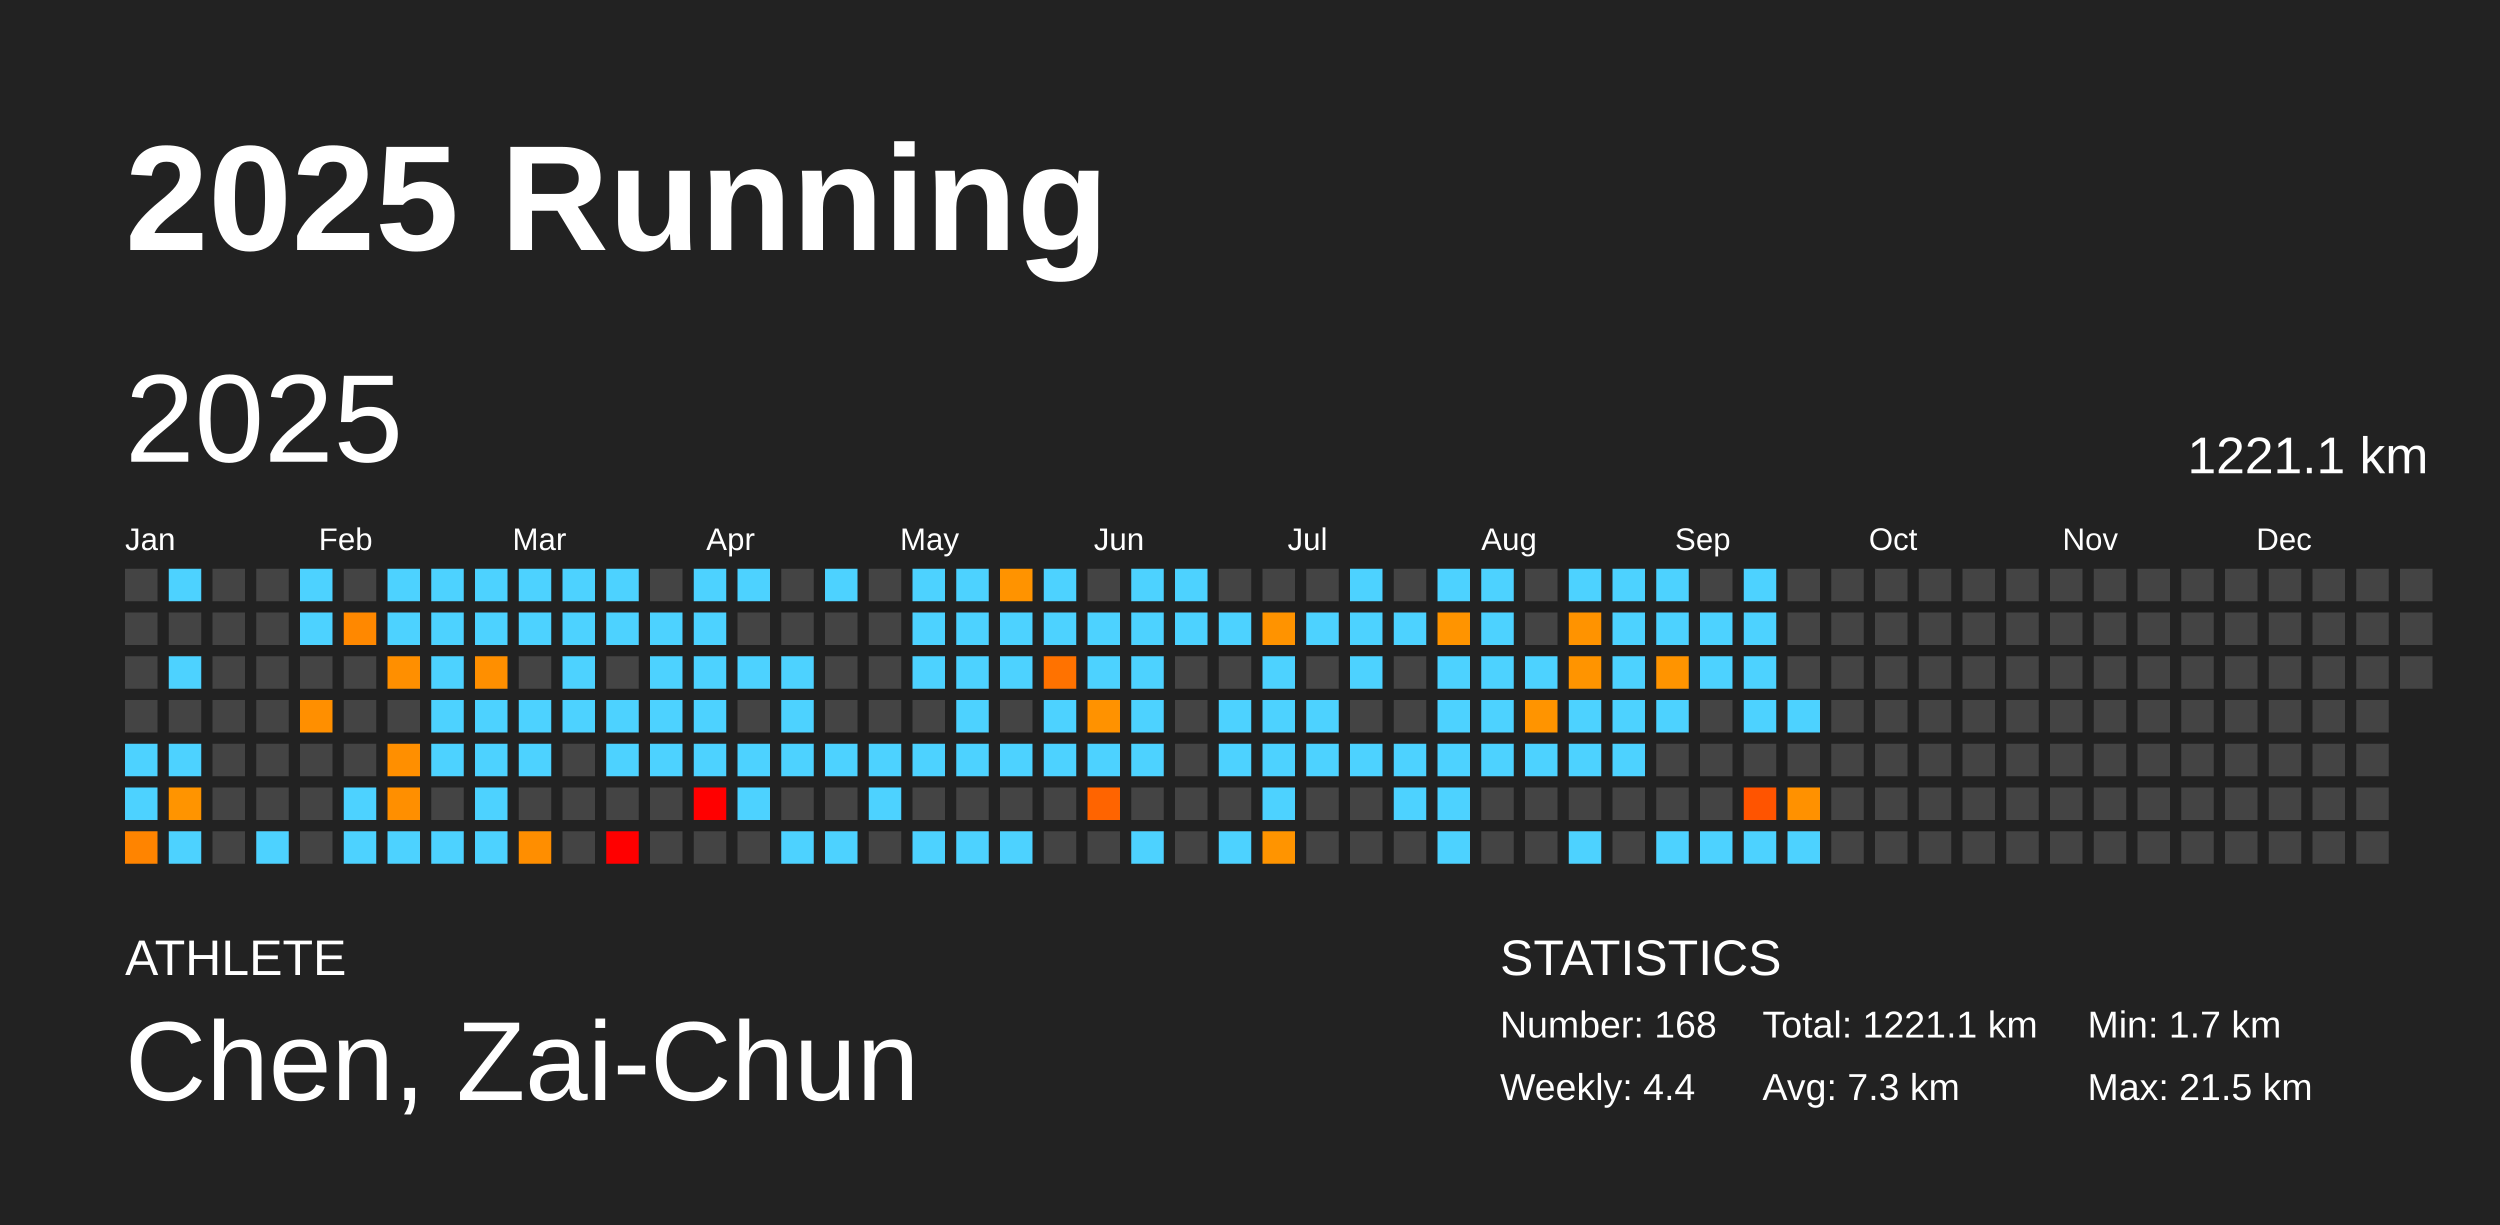
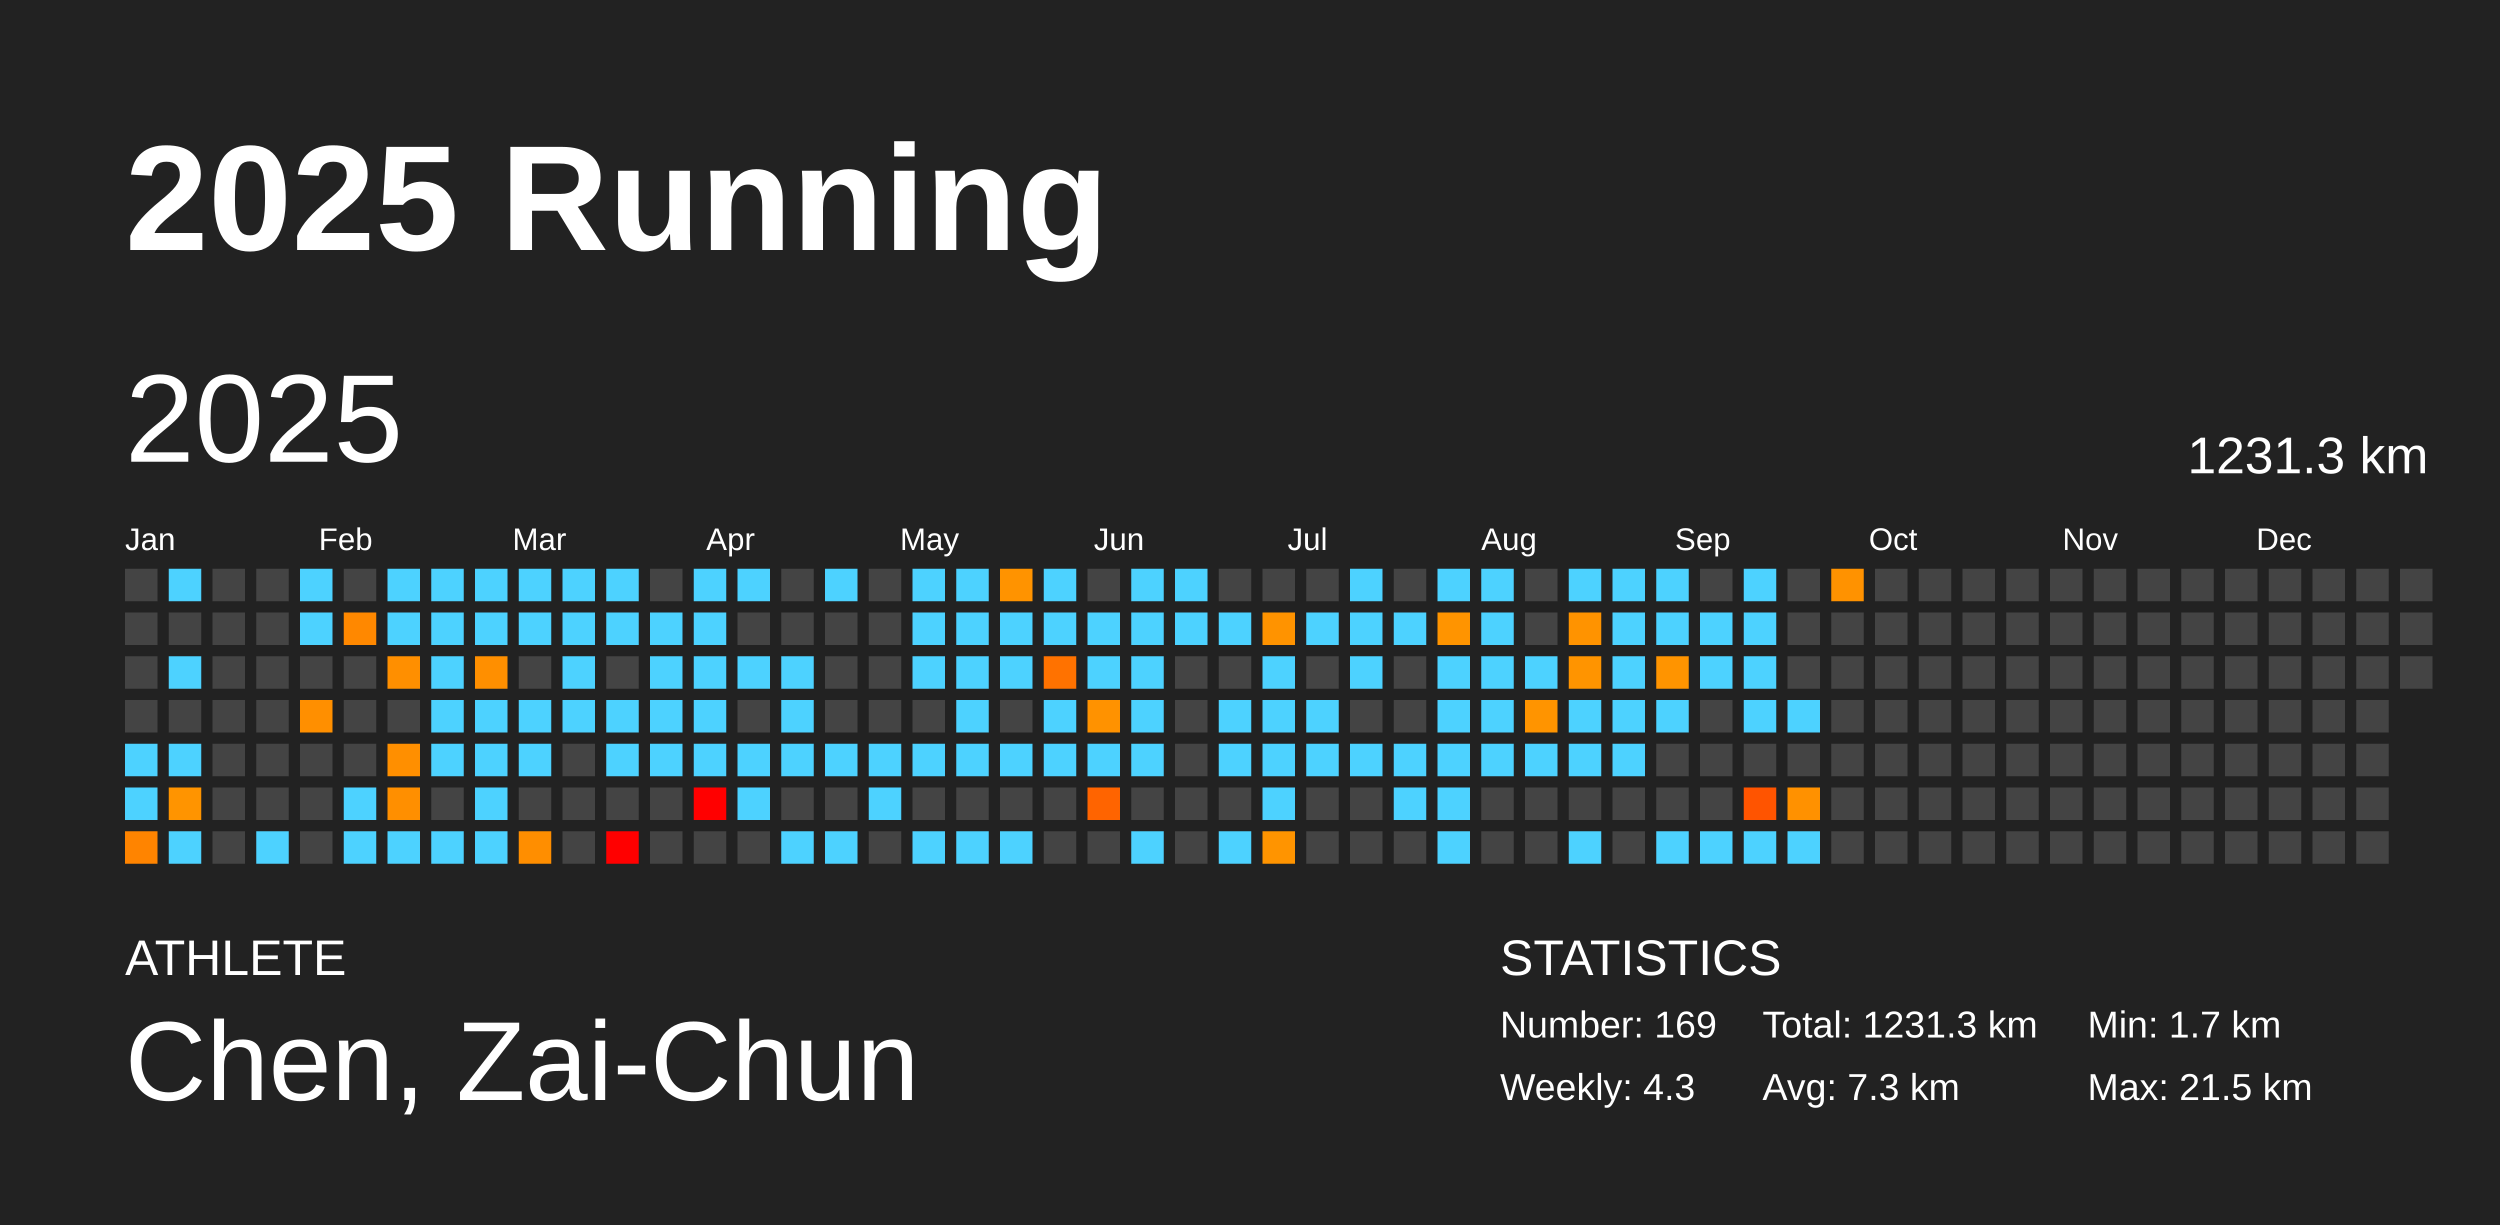
<svg xmlns="http://www.w3.org/2000/svg" baseProfile="full" height="98mm" version="1.1" viewBox="0,0,200,98" width="200mm">
  <defs />
  <rect fill="#222222" height="98" width="200" x="0" y="0" />
  <text fill="#FFFFFF" style="font-size:12px; font-family:Arial; font-weight:bold;" x="10" y="20">2025 Running</text>
  <text fill="#FFFFFF" style="font-size:4px; font-family:Arial" x="10" y="78">ATHLETE</text>
  <text fill="#FFFFFF" style="font-size:9px; font-family:Arial" x="10" y="88">Chen, Zai-Chun</text>
  <text fill="#FFFFFF" style="font-size:4px; font-family:Arial" x="120" y="78">STATISTICS</text>
-   <text fill="#FFFFFF" style="font-size:3px; font-family:Arial" x="120" y="83">Number: 168</text>
-   <text fill="#FFFFFF" style="font-size:3px; font-family:Arial" x="120" y="88">Weekly: 4.4</text>
-   <text fill="#FFFFFF" style="font-size:3px; font-family:Arial" x="141" y="83">Total: 1221.1 km</text>
+   <text fill="#FFFFFF" style="font-size:3px; font-family:Arial" x="120" y="83">Number: 169</text>
+   <text fill="#FFFFFF" style="font-size:3px; font-family:Arial" x="120" y="88">Weekly: 4.3</text>
+   <text fill="#FFFFFF" style="font-size:3px; font-family:Arial" x="141" y="83">Total: 1231.3 km</text>
  <text fill="#FFFFFF" style="font-size:3px; font-family:Arial" x="141" y="88">Avg: 7.3 km</text>
  <text fill="#FFFFFF" style="font-size:3px; font-family:Arial" x="167" y="83">Min: 1.7 km</text>
  <text fill="#FFFFFF" style="font-size:3px; font-family:Arial" x="167" y="88">Max: 21.5 km</text>
  <text dominant-baseline="hanging" fill="#FFFFFF" style="font-size:10.0px; font-family:Arial;" x="10" y="30">2025</text>
-   <text dominant-baseline="hanging" fill="#FFFFFF" style="font-size:4.125px; font-family:Arial;" x="175" y="35">1221.1 km</text>
+   <text dominant-baseline="hanging" fill="#FFFFFF" style="font-size:4.125px; font-family:Arial;" x="175" y="35">1231.3 km</text>
  <text fill="#FFFFFF" style="font-size:2.5px; font-family:Arial" x="10.0" y="44">Jan</text>
  <text fill="#FFFFFF" style="font-size:2.5px; font-family:Arial" x="25.5" y="44">Feb</text>
  <text fill="#FFFFFF" style="font-size:2.5px; font-family:Arial" x="41.0" y="44">Mar</text>
  <text fill="#FFFFFF" style="font-size:2.5px; font-family:Arial" x="56.5" y="44">Apr</text>
  <text fill="#FFFFFF" style="font-size:2.5px; font-family:Arial" x="72.0" y="44">May</text>
  <text fill="#FFFFFF" style="font-size:2.5px; font-family:Arial" x="87.5" y="44">Jun</text>
  <text fill="#FFFFFF" style="font-size:2.5px; font-family:Arial" x="103.0" y="44">Jul</text>
  <text fill="#FFFFFF" style="font-size:2.5px; font-family:Arial" x="118.5" y="44">Aug</text>
  <text fill="#FFFFFF" style="font-size:2.5px; font-family:Arial" x="134.0" y="44">Sep</text>
  <text fill="#FFFFFF" style="font-size:2.5px; font-family:Arial" x="149.5" y="44">Oct</text>
  <text fill="#FFFFFF" style="font-size:2.5px; font-family:Arial" x="165.0" y="44">Nov</text>
  <text fill="#FFFFFF" style="font-size:2.5px; font-family:Arial" x="180.5" y="44">Dec</text>
  <rect fill="#444444" height="2.6" width="2.6" x="10.0" y="45.5" />
  <rect fill="#444444" height="2.6" width="2.6" x="10.0" y="49.0" />
  <rect fill="#444444" height="2.6" width="2.6" x="10.0" y="52.5" />
  <rect fill="#444444" height="2.6" width="2.6" x="10.0" y="56.0" />
  <rect fill="#4dd2ff" height="2.6" width="2.6" x="10.0" y="59.5" />
  <rect fill="#4dd2ff" height="2.6" width="2.6" x="10.0" y="63.0" />
  <rect fill="#ff8400" height="2.6" width="2.6" x="10.0" y="66.5" />
  <rect fill="#4dd2ff" height="2.6" width="2.6" x="13.5" y="45.5" />
  <rect fill="#444444" height="2.6" width="2.6" x="13.5" y="49.0" />
  <rect fill="#4dd2ff" height="2.6" width="2.6" x="13.5" y="52.5" />
  <rect fill="#444444" height="2.6" width="2.6" x="13.5" y="56.0" />
  <rect fill="#4dd2ff" height="2.6" width="2.6" x="13.5" y="59.5" />
  <rect fill="#ff9400" height="2.6" width="2.6" x="13.5" y="63.0" />
  <rect fill="#4dd2ff" height="2.6" width="2.6" x="13.5" y="66.5" />
  <rect fill="#444444" height="2.6" width="2.6" x="17.0" y="45.5" />
  <rect fill="#444444" height="2.6" width="2.6" x="17.0" y="49.0" />
  <rect fill="#444444" height="2.6" width="2.6" x="17.0" y="52.5" />
  <rect fill="#444444" height="2.6" width="2.6" x="17.0" y="56.0" />
  <rect fill="#444444" height="2.6" width="2.6" x="17.0" y="59.5" />
  <rect fill="#444444" height="2.6" width="2.6" x="17.0" y="63.0" />
  <rect fill="#444444" height="2.6" width="2.6" x="17.0" y="66.5" />
  <rect fill="#444444" height="2.6" width="2.6" x="20.5" y="45.5" />
  <rect fill="#444444" height="2.6" width="2.6" x="20.5" y="49.0" />
  <rect fill="#444444" height="2.6" width="2.6" x="20.5" y="52.5" />
  <rect fill="#444444" height="2.6" width="2.6" x="20.5" y="56.0" />
  <rect fill="#444444" height="2.6" width="2.6" x="20.5" y="59.5" />
  <rect fill="#444444" height="2.6" width="2.6" x="20.5" y="63.0" />
  <rect fill="#4dd2ff" height="2.6" width="2.6" x="20.5" y="66.5" />
  <rect fill="#4dd2ff" height="2.6" width="2.6" x="24.0" y="45.5" />
  <rect fill="#4dd2ff" height="2.6" width="2.6" x="24.0" y="49.0" />
  <rect fill="#444444" height="2.6" width="2.6" x="24.0" y="52.5" />
  <rect fill="#ff8f00" height="2.6" width="2.6" x="24.0" y="56.0" />
  <rect fill="#444444" height="2.6" width="2.6" x="24.0" y="59.5" />
  <rect fill="#444444" height="2.6" width="2.6" x="24.0" y="63.0" />
  <rect fill="#444444" height="2.6" width="2.6" x="24.0" y="66.5" />
  <rect fill="#444444" height="2.6" width="2.6" x="27.5" y="45.5" />
  <rect fill="#ff8800" height="2.6" width="2.6" x="27.5" y="49.0" />
  <rect fill="#444444" height="2.6" width="2.6" x="27.5" y="52.5" />
  <rect fill="#444444" height="2.6" width="2.6" x="27.5" y="56.0" />
  <rect fill="#444444" height="2.6" width="2.6" x="27.5" y="59.5" />
  <rect fill="#4dd2ff" height="2.6" width="2.6" x="27.5" y="63.0" />
  <rect fill="#4dd2ff" height="2.6" width="2.6" x="27.5" y="66.5" />
  <rect fill="#4dd2ff" height="2.6" width="2.6" x="31.0" y="45.5" />
  <rect fill="#4dd2ff" height="2.6" width="2.6" x="31.0" y="49.0" />
  <rect fill="#ff8f00" height="2.6" width="2.6" x="31.0" y="52.5" />
  <rect fill="#444444" height="2.6" width="2.6" x="31.0" y="56.0" />
  <rect fill="#ff8f00" height="2.6" width="2.6" x="31.0" y="59.5" />
  <rect fill="#ff8f00" height="2.6" width="2.6" x="31.0" y="63.0" />
  <rect fill="#4dd2ff" height="2.6" width="2.6" x="31.0" y="66.5" />
  <rect fill="#4dd2ff" height="2.6" width="2.6" x="34.5" y="45.5" />
  <rect fill="#4dd2ff" height="2.6" width="2.6" x="34.5" y="49.0" />
  <rect fill="#4dd2ff" height="2.6" width="2.6" x="34.5" y="52.5" />
  <rect fill="#4dd2ff" height="2.6" width="2.6" x="34.5" y="56.0" />
  <rect fill="#4dd2ff" height="2.6" width="2.6" x="34.5" y="59.5" />
  <rect fill="#444444" height="2.6" width="2.6" x="34.5" y="63.0" />
  <rect fill="#4dd2ff" height="2.6" width="2.6" x="34.5" y="66.5" />
  <rect fill="#4dd2ff" height="2.6" width="2.6" x="38.0" y="45.5" />
  <rect fill="#4dd2ff" height="2.6" width="2.6" x="38.0" y="49.0" />
  <rect fill="#ff8f00" height="2.6" width="2.6" x="38.0" y="52.5" />
  <rect fill="#4dd2ff" height="2.6" width="2.6" x="38.0" y="56.0" />
  <rect fill="#4dd2ff" height="2.6" width="2.6" x="38.0" y="59.5" />
  <rect fill="#4dd2ff" height="2.6" width="2.6" x="38.0" y="63.0" />
  <rect fill="#4dd2ff" height="2.6" width="2.6" x="38.0" y="66.5" />
  <rect fill="#4dd2ff" height="2.6" width="2.6" x="41.5" y="45.5" />
  <rect fill="#4dd2ff" height="2.6" width="2.6" x="41.5" y="49.0" />
  <rect fill="#444444" height="2.6" width="2.6" x="41.5" y="52.5" />
  <rect fill="#4dd2ff" height="2.6" width="2.6" x="41.5" y="56.0" />
  <rect fill="#4dd2ff" height="2.6" width="2.6" x="41.5" y="59.5" />
  <rect fill="#444444" height="2.6" width="2.6" x="41.5" y="63.0" />
  <rect fill="#ff8e00" height="2.6" width="2.6" x="41.5" y="66.5" />
  <rect fill="#4dd2ff" height="2.6" width="2.6" x="45.0" y="45.5" />
  <rect fill="#4dd2ff" height="2.6" width="2.6" x="45.0" y="49.0" />
  <rect fill="#4dd2ff" height="2.6" width="2.6" x="45.0" y="52.5" />
  <rect fill="#4dd2ff" height="2.6" width="2.6" x="45.0" y="56.0" />
  <rect fill="#444444" height="2.6" width="2.6" x="45.0" y="59.5" />
  <rect fill="#444444" height="2.6" width="2.6" x="45.0" y="63.0" />
  <rect fill="#444444" height="2.6" width="2.6" x="45.0" y="66.5" />
  <rect fill="#4dd2ff" height="2.6" width="2.6" x="48.5" y="45.5" />
  <rect fill="#4dd2ff" height="2.6" width="2.6" x="48.5" y="49.0" />
  <rect fill="#444444" height="2.6" width="2.6" x="48.5" y="52.5" />
  <rect fill="#4dd2ff" height="2.6" width="2.6" x="48.5" y="56.0" />
  <rect fill="#4dd2ff" height="2.6" width="2.6" x="48.5" y="59.5" />
  <rect fill="#444444" height="2.6" width="2.6" x="48.5" y="63.0" />
  <rect fill="red" height="2.6" width="2.6" x="48.5" y="66.5" />
  <rect fill="#444444" height="2.6" width="2.6" x="52.0" y="45.5" />
  <rect fill="#4dd2ff" height="2.6" width="2.6" x="52.0" y="49.0" />
  <rect fill="#4dd2ff" height="2.6" width="2.6" x="52.0" y="52.5" />
  <rect fill="#4dd2ff" height="2.6" width="2.6" x="52.0" y="56.0" />
  <rect fill="#4dd2ff" height="2.6" width="2.6" x="52.0" y="59.5" />
  <rect fill="#444444" height="2.6" width="2.6" x="52.0" y="63.0" />
  <rect fill="#444444" height="2.6" width="2.6" x="52.0" y="66.5" />
  <rect fill="#4dd2ff" height="2.6" width="2.6" x="55.5" y="45.5" />
  <rect fill="#4dd2ff" height="2.6" width="2.6" x="55.5" y="49.0" />
  <rect fill="#4dd2ff" height="2.6" width="2.6" x="55.5" y="52.5" />
  <rect fill="#4dd2ff" height="2.6" width="2.6" x="55.5" y="56.0" />
  <rect fill="#4dd2ff" height="2.6" width="2.6" x="55.5" y="59.5" />
  <rect fill="red" height="2.6" width="2.6" x="55.5" y="63.0" />
  <rect fill="#444444" height="2.6" width="2.6" x="55.5" y="66.5" />
  <rect fill="#4dd2ff" height="2.6" width="2.6" x="59.0" y="45.5" />
  <rect fill="#444444" height="2.6" width="2.6" x="59.0" y="49.0" />
  <rect fill="#4dd2ff" height="2.6" width="2.6" x="59.0" y="52.5" />
  <rect fill="#444444" height="2.6" width="2.6" x="59.0" y="56.0" />
  <rect fill="#4dd2ff" height="2.6" width="2.6" x="59.0" y="59.5" />
  <rect fill="#4dd2ff" height="2.6" width="2.6" x="59.0" y="63.0" />
  <rect fill="#444444" height="2.6" width="2.6" x="59.0" y="66.5" />
  <rect fill="#444444" height="2.6" width="2.6" x="62.5" y="45.5" />
  <rect fill="#444444" height="2.6" width="2.6" x="62.5" y="49.0" />
  <rect fill="#4dd2ff" height="2.6" width="2.6" x="62.5" y="52.5" />
  <rect fill="#4dd2ff" height="2.6" width="2.6" x="62.5" y="56.0" />
  <rect fill="#4dd2ff" height="2.6" width="2.6" x="62.5" y="59.5" />
  <rect fill="#444444" height="2.6" width="2.6" x="62.5" y="63.0" />
  <rect fill="#4dd2ff" height="2.6" width="2.6" x="62.5" y="66.5" />
  <rect fill="#4dd2ff" height="2.6" width="2.6" x="66.0" y="45.5" />
  <rect fill="#444444" height="2.6" width="2.6" x="66.0" y="49.0" />
  <rect fill="#444444" height="2.6" width="2.6" x="66.0" y="52.5" />
  <rect fill="#444444" height="2.6" width="2.6" x="66.0" y="56.0" />
  <rect fill="#4dd2ff" height="2.6" width="2.6" x="66.0" y="59.5" />
  <rect fill="#444444" height="2.6" width="2.6" x="66.0" y="63.0" />
  <rect fill="#4dd2ff" height="2.6" width="2.6" x="66.0" y="66.5" />
  <rect fill="#444444" height="2.6" width="2.6" x="69.5" y="45.5" />
  <rect fill="#444444" height="2.6" width="2.6" x="69.5" y="49.0" />
  <rect fill="#444444" height="2.6" width="2.6" x="69.5" y="52.5" />
  <rect fill="#444444" height="2.6" width="2.6" x="69.5" y="56.0" />
  <rect fill="#4dd2ff" height="2.6" width="2.6" x="69.5" y="59.5" />
  <rect fill="#4dd2ff" height="2.6" width="2.6" x="69.5" y="63.0" />
  <rect fill="#444444" height="2.6" width="2.6" x="69.5" y="66.5" />
  <rect fill="#4dd2ff" height="2.6" width="2.6" x="73.0" y="45.5" />
  <rect fill="#4dd2ff" height="2.6" width="2.6" x="73.0" y="49.0" />
  <rect fill="#4dd2ff" height="2.6" width="2.6" x="73.0" y="52.5" />
  <rect fill="#444444" height="2.6" width="2.6" x="73.0" y="56.0" />
  <rect fill="#4dd2ff" height="2.6" width="2.6" x="73.0" y="59.5" />
  <rect fill="#444444" height="2.6" width="2.6" x="73.0" y="63.0" />
  <rect fill="#4dd2ff" height="2.6" width="2.6" x="73.0" y="66.5" />
  <rect fill="#4dd2ff" height="2.6" width="2.6" x="76.5" y="45.5" />
  <rect fill="#4dd2ff" height="2.6" width="2.6" x="76.5" y="49.0" />
  <rect fill="#4dd2ff" height="2.6" width="2.6" x="76.5" y="52.5" />
  <rect fill="#4dd2ff" height="2.6" width="2.6" x="76.5" y="56.0" />
  <rect fill="#4dd2ff" height="2.6" width="2.6" x="76.5" y="59.5" />
  <rect fill="#444444" height="2.6" width="2.6" x="76.5" y="63.0" />
  <rect fill="#4dd2ff" height="2.6" width="2.6" x="76.5" y="66.5" />
  <rect fill="#ff9300" height="2.6" width="2.6" x="80.0" y="45.5" />
  <rect fill="#4dd2ff" height="2.6" width="2.6" x="80.0" y="49.0" />
  <rect fill="#4dd2ff" height="2.6" width="2.6" x="80.0" y="52.5" />
  <rect fill="#444444" height="2.6" width="2.6" x="80.0" y="56.0" />
  <rect fill="#4dd2ff" height="2.6" width="2.6" x="80.0" y="59.5" />
  <rect fill="#444444" height="2.6" width="2.6" x="80.0" y="63.0" />
  <rect fill="#4dd2ff" height="2.6" width="2.6" x="80.0" y="66.5" />
  <rect fill="#4dd2ff" height="2.6" width="2.6" x="83.5" y="45.5" />
  <rect fill="#4dd2ff" height="2.6" width="2.6" x="83.5" y="49.0" />
  <rect fill="#ff7200" height="2.6" width="2.6" x="83.5" y="52.5" />
  <rect fill="#4dd2ff" height="2.6" width="2.6" x="83.5" y="56.0" />
  <rect fill="#4dd2ff" height="2.6" width="2.6" x="83.5" y="59.5" />
  <rect fill="#444444" height="2.6" width="2.6" x="83.5" y="63.0" />
  <rect fill="#444444" height="2.6" width="2.6" x="83.5" y="66.5" />
  <rect fill="#444444" height="2.6" width="2.6" x="87.0" y="45.5" />
  <rect fill="#4dd2ff" height="2.6" width="2.6" x="87.0" y="49.0" />
  <rect fill="#4dd2ff" height="2.6" width="2.6" x="87.0" y="52.5" />
  <rect fill="#ff9200" height="2.6" width="2.6" x="87.0" y="56.0" />
  <rect fill="#4dd2ff" height="2.6" width="2.6" x="87.0" y="59.5" />
  <rect fill="#ff6400" height="2.6" width="2.6" x="87.0" y="63.0" />
  <rect fill="#444444" height="2.6" width="2.6" x="87.0" y="66.5" />
  <rect fill="#4dd2ff" height="2.6" width="2.6" x="90.5" y="45.5" />
  <rect fill="#4dd2ff" height="2.6" width="2.6" x="90.5" y="49.0" />
  <rect fill="#4dd2ff" height="2.6" width="2.6" x="90.5" y="52.5" />
  <rect fill="#4dd2ff" height="2.6" width="2.6" x="90.5" y="56.0" />
  <rect fill="#4dd2ff" height="2.6" width="2.6" x="90.5" y="59.5" />
  <rect fill="#444444" height="2.6" width="2.6" x="90.5" y="63.0" />
  <rect fill="#4dd2ff" height="2.6" width="2.6" x="90.5" y="66.5" />
  <rect fill="#4dd2ff" height="2.6" width="2.6" x="94.0" y="45.5" />
  <rect fill="#4dd2ff" height="2.6" width="2.6" x="94.0" y="49.0" />
  <rect fill="#444444" height="2.6" width="2.6" x="94.0" y="52.5" />
  <rect fill="#444444" height="2.6" width="2.6" x="94.0" y="56.0" />
  <rect fill="#444444" height="2.6" width="2.6" x="94.0" y="59.5" />
  <rect fill="#444444" height="2.6" width="2.6" x="94.0" y="63.0" />
  <rect fill="#444444" height="2.6" width="2.6" x="94.0" y="66.5" />
  <rect fill="#444444" height="2.6" width="2.6" x="97.5" y="45.5" />
  <rect fill="#4dd2ff" height="2.6" width="2.6" x="97.5" y="49.0" />
  <rect fill="#444444" height="2.6" width="2.6" x="97.5" y="52.5" />
  <rect fill="#4dd2ff" height="2.6" width="2.6" x="97.5" y="56.0" />
  <rect fill="#4dd2ff" height="2.6" width="2.6" x="97.5" y="59.5" />
  <rect fill="#444444" height="2.6" width="2.6" x="97.5" y="63.0" />
  <rect fill="#4dd2ff" height="2.6" width="2.6" x="97.5" y="66.5" />
  <rect fill="#444444" height="2.6" width="2.6" x="101.0" y="45.5" />
  <rect fill="#ff9300" height="2.6" width="2.6" x="101.0" y="49.0" />
  <rect fill="#4dd2ff" height="2.6" width="2.6" x="101.0" y="52.5" />
  <rect fill="#4dd2ff" height="2.6" width="2.6" x="101.0" y="56.0" />
  <rect fill="#4dd2ff" height="2.6" width="2.6" x="101.0" y="59.5" />
  <rect fill="#4dd2ff" height="2.6" width="2.6" x="101.0" y="63.0" />
  <rect fill="#ff9400" height="2.6" width="2.6" x="101.0" y="66.5" />
  <rect fill="#444444" height="2.6" width="2.6" x="104.5" y="45.5" />
  <rect fill="#4dd2ff" height="2.6" width="2.6" x="104.5" y="49.0" />
  <rect fill="#444444" height="2.6" width="2.6" x="104.5" y="52.5" />
  <rect fill="#4dd2ff" height="2.6" width="2.6" x="104.5" y="56.0" />
  <rect fill="#4dd2ff" height="2.6" width="2.6" x="104.5" y="59.5" />
  <rect fill="#444444" height="2.6" width="2.6" x="104.5" y="63.0" />
  <rect fill="#444444" height="2.6" width="2.6" x="104.5" y="66.5" />
  <rect fill="#4dd2ff" height="2.6" width="2.6" x="108.0" y="45.5" />
  <rect fill="#4dd2ff" height="2.6" width="2.6" x="108.0" y="49.0" />
  <rect fill="#4dd2ff" height="2.6" width="2.6" x="108.0" y="52.5" />
  <rect fill="#444444" height="2.6" width="2.6" x="108.0" y="56.0" />
  <rect fill="#4dd2ff" height="2.6" width="2.6" x="108.0" y="59.5" />
  <rect fill="#444444" height="2.6" width="2.6" x="108.0" y="63.0" />
  <rect fill="#444444" height="2.6" width="2.6" x="108.0" y="66.5" />
  <rect fill="#444444" height="2.6" width="2.6" x="111.5" y="45.5" />
  <rect fill="#4dd2ff" height="2.6" width="2.6" x="111.5" y="49.0" />
  <rect fill="#444444" height="2.6" width="2.6" x="111.5" y="52.5" />
  <rect fill="#444444" height="2.6" width="2.6" x="111.5" y="56.0" />
  <rect fill="#4dd2ff" height="2.6" width="2.6" x="111.5" y="59.5" />
  <rect fill="#4dd2ff" height="2.6" width="2.6" x="111.5" y="63.0" />
  <rect fill="#444444" height="2.6" width="2.6" x="111.5" y="66.5" />
  <rect fill="#4dd2ff" height="2.6" width="2.6" x="115.0" y="45.5" />
  <rect fill="#ff9400" height="2.6" width="2.6" x="115.0" y="49.0" />
  <rect fill="#4dd2ff" height="2.6" width="2.6" x="115.0" y="52.5" />
  <rect fill="#4dd2ff" height="2.6" width="2.6" x="115.0" y="56.0" />
  <rect fill="#4dd2ff" height="2.6" width="2.6" x="115.0" y="59.5" />
  <rect fill="#4dd2ff" height="2.6" width="2.6" x="115.0" y="63.0" />
  <rect fill="#4dd2ff" height="2.6" width="2.6" x="115.0" y="66.5" />
  <rect fill="#4dd2ff" height="2.6" width="2.6" x="118.5" y="45.5" />
  <rect fill="#4dd2ff" height="2.6" width="2.6" x="118.5" y="49.0" />
  <rect fill="#4dd2ff" height="2.6" width="2.6" x="118.5" y="52.5" />
  <rect fill="#4dd2ff" height="2.6" width="2.6" x="118.5" y="56.0" />
  <rect fill="#4dd2ff" height="2.6" width="2.6" x="118.5" y="59.5" />
  <rect fill="#444444" height="2.6" width="2.6" x="118.5" y="63.0" />
  <rect fill="#444444" height="2.6" width="2.6" x="118.5" y="66.5" />
  <rect fill="#444444" height="2.6" width="2.6" x="122.0" y="45.5" />
  <rect fill="#444444" height="2.6" width="2.6" x="122.0" y="49.0" />
  <rect fill="#4dd2ff" height="2.6" width="2.6" x="122.0" y="52.5" />
  <rect fill="#ff9400" height="2.6" width="2.6" x="122.0" y="56.0" />
  <rect fill="#4dd2ff" height="2.6" width="2.6" x="122.0" y="59.5" />
  <rect fill="#444444" height="2.6" width="2.6" x="122.0" y="63.0" />
  <rect fill="#444444" height="2.6" width="2.6" x="122.0" y="66.5" />
  <rect fill="#4dd2ff" height="2.6" width="2.6" x="125.5" y="45.5" />
  <rect fill="#ff9300" height="2.6" width="2.6" x="125.5" y="49.0" />
  <rect fill="#ff9400" height="2.6" width="2.6" x="125.5" y="52.5" />
  <rect fill="#4dd2ff" height="2.6" width="2.6" x="125.5" y="56.0" />
  <rect fill="#4dd2ff" height="2.6" width="2.6" x="125.5" y="59.5" />
  <rect fill="#444444" height="2.6" width="2.6" x="125.5" y="63.0" />
  <rect fill="#4dd2ff" height="2.6" width="2.6" x="125.5" y="66.5" />
  <rect fill="#4dd2ff" height="2.6" width="2.6" x="129.0" y="45.5" />
  <rect fill="#4dd2ff" height="2.6" width="2.6" x="129.0" y="49.0" />
  <rect fill="#4dd2ff" height="2.6" width="2.6" x="129.0" y="52.5" />
  <rect fill="#4dd2ff" height="2.6" width="2.6" x="129.0" y="56.0" />
  <rect fill="#4dd2ff" height="2.6" width="2.6" x="129.0" y="59.5" />
  <rect fill="#444444" height="2.6" width="2.6" x="129.0" y="63.0" />
  <rect fill="#444444" height="2.6" width="2.6" x="129.0" y="66.5" />
  <rect fill="#4dd2ff" height="2.6" width="2.6" x="132.5" y="45.5" />
  <rect fill="#4dd2ff" height="2.6" width="2.6" x="132.5" y="49.0" />
  <rect fill="#ff9400" height="2.6" width="2.6" x="132.5" y="52.5" />
  <rect fill="#4dd2ff" height="2.6" width="2.6" x="132.5" y="56.0" />
  <rect fill="#444444" height="2.6" width="2.6" x="132.5" y="59.5" />
  <rect fill="#444444" height="2.6" width="2.6" x="132.5" y="63.0" />
  <rect fill="#4dd2ff" height="2.6" width="2.6" x="132.5" y="66.5" />
  <rect fill="#444444" height="2.6" width="2.6" x="136.0" y="45.5" />
  <rect fill="#4dd2ff" height="2.6" width="2.6" x="136.0" y="49.0" />
  <rect fill="#4dd2ff" height="2.6" width="2.6" x="136.0" y="52.5" />
  <rect fill="#444444" height="2.6" width="2.6" x="136.0" y="56.0" />
  <rect fill="#444444" height="2.6" width="2.6" x="136.0" y="59.5" />
  <rect fill="#444444" height="2.6" width="2.6" x="136.0" y="63.0" />
  <rect fill="#4dd2ff" height="2.6" width="2.6" x="136.0" y="66.5" />
  <rect fill="#4dd2ff" height="2.6" width="2.6" x="139.5" y="45.5" />
  <rect fill="#4dd2ff" height="2.6" width="2.6" x="139.5" y="49.0" />
  <rect fill="#4dd2ff" height="2.6" width="2.6" x="139.5" y="52.5" />
  <rect fill="#4dd2ff" height="2.6" width="2.6" x="139.5" y="56.0" />
  <rect fill="#444444" height="2.6" width="2.6" x="139.5" y="59.5" />
  <rect fill="#ff5400" height="2.6" width="2.6" x="139.5" y="63.0" />
  <rect fill="#4dd2ff" height="2.6" width="2.6" x="139.5" y="66.5" />
  <rect fill="#444444" height="2.6" width="2.6" x="143.0" y="45.5" />
  <rect fill="#444444" height="2.6" width="2.6" x="143.0" y="49.0" />
  <rect fill="#444444" height="2.6" width="2.6" x="143.0" y="52.5" />
  <rect fill="#4dd2ff" height="2.6" width="2.6" x="143.0" y="56.0" />
  <rect fill="#444444" height="2.6" width="2.6" x="143.0" y="59.5" />
  <rect fill="#ff9100" height="2.6" width="2.6" x="143.0" y="63.0" />
  <rect fill="#4dd2ff" height="2.6" width="2.6" x="143.0" y="66.5" />
-   <rect fill="#444444" height="2.6" width="2.6" x="146.5" y="45.5" />
+   <rect fill="#ff9200" height="2.6" width="2.6" x="146.5" y="45.5" />
  <rect fill="#444444" height="2.6" width="2.6" x="146.5" y="49.0" />
  <rect fill="#444444" height="2.6" width="2.6" x="146.5" y="52.5" />
  <rect fill="#444444" height="2.6" width="2.6" x="146.5" y="56.0" />
  <rect fill="#444444" height="2.6" width="2.6" x="146.5" y="59.5" />
  <rect fill="#444444" height="2.6" width="2.6" x="146.5" y="63.0" />
  <rect fill="#444444" height="2.6" width="2.6" x="146.5" y="66.5" />
  <rect fill="#444444" height="2.6" width="2.6" x="150.0" y="45.5" />
  <rect fill="#444444" height="2.6" width="2.6" x="150.0" y="49.0" />
  <rect fill="#444444" height="2.6" width="2.6" x="150.0" y="52.5" />
  <rect fill="#444444" height="2.6" width="2.6" x="150.0" y="56.0" />
  <rect fill="#444444" height="2.6" width="2.6" x="150.0" y="59.5" />
  <rect fill="#444444" height="2.6" width="2.6" x="150.0" y="63.0" />
  <rect fill="#444444" height="2.6" width="2.6" x="150.0" y="66.5" />
  <rect fill="#444444" height="2.6" width="2.6" x="153.5" y="45.5" />
  <rect fill="#444444" height="2.6" width="2.6" x="153.5" y="49.0" />
  <rect fill="#444444" height="2.6" width="2.6" x="153.5" y="52.5" />
  <rect fill="#444444" height="2.6" width="2.6" x="153.5" y="56.0" />
  <rect fill="#444444" height="2.6" width="2.6" x="153.5" y="59.5" />
  <rect fill="#444444" height="2.6" width="2.6" x="153.5" y="63.0" />
  <rect fill="#444444" height="2.6" width="2.6" x="153.5" y="66.5" />
  <rect fill="#444444" height="2.6" width="2.6" x="157.0" y="45.5" />
  <rect fill="#444444" height="2.6" width="2.6" x="157.0" y="49.0" />
  <rect fill="#444444" height="2.6" width="2.6" x="157.0" y="52.5" />
  <rect fill="#444444" height="2.6" width="2.6" x="157.0" y="56.0" />
  <rect fill="#444444" height="2.6" width="2.6" x="157.0" y="59.5" />
  <rect fill="#444444" height="2.6" width="2.6" x="157.0" y="63.0" />
  <rect fill="#444444" height="2.6" width="2.6" x="157.0" y="66.5" />
  <rect fill="#444444" height="2.6" width="2.6" x="160.5" y="45.5" />
  <rect fill="#444444" height="2.6" width="2.6" x="160.5" y="49.0" />
  <rect fill="#444444" height="2.6" width="2.6" x="160.5" y="52.5" />
  <rect fill="#444444" height="2.6" width="2.6" x="160.5" y="56.0" />
  <rect fill="#444444" height="2.6" width="2.6" x="160.5" y="59.5" />
  <rect fill="#444444" height="2.6" width="2.6" x="160.5" y="63.0" />
  <rect fill="#444444" height="2.6" width="2.6" x="160.5" y="66.5" />
  <rect fill="#444444" height="2.6" width="2.6" x="164.0" y="45.5" />
  <rect fill="#444444" height="2.6" width="2.6" x="164.0" y="49.0" />
  <rect fill="#444444" height="2.6" width="2.6" x="164.0" y="52.5" />
  <rect fill="#444444" height="2.6" width="2.6" x="164.0" y="56.0" />
  <rect fill="#444444" height="2.6" width="2.6" x="164.0" y="59.5" />
  <rect fill="#444444" height="2.6" width="2.6" x="164.0" y="63.0" />
  <rect fill="#444444" height="2.6" width="2.6" x="164.0" y="66.5" />
  <rect fill="#444444" height="2.6" width="2.6" x="167.5" y="45.5" />
  <rect fill="#444444" height="2.6" width="2.6" x="167.5" y="49.0" />
  <rect fill="#444444" height="2.6" width="2.6" x="167.5" y="52.5" />
  <rect fill="#444444" height="2.6" width="2.6" x="167.5" y="56.0" />
  <rect fill="#444444" height="2.6" width="2.6" x="167.5" y="59.5" />
  <rect fill="#444444" height="2.6" width="2.6" x="167.5" y="63.0" />
  <rect fill="#444444" height="2.6" width="2.6" x="167.5" y="66.5" />
  <rect fill="#444444" height="2.6" width="2.6" x="171.0" y="45.5" />
  <rect fill="#444444" height="2.6" width="2.6" x="171.0" y="49.0" />
  <rect fill="#444444" height="2.6" width="2.6" x="171.0" y="52.5" />
  <rect fill="#444444" height="2.6" width="2.6" x="171.0" y="56.0" />
  <rect fill="#444444" height="2.6" width="2.6" x="171.0" y="59.5" />
  <rect fill="#444444" height="2.6" width="2.6" x="171.0" y="63.0" />
  <rect fill="#444444" height="2.6" width="2.6" x="171.0" y="66.5" />
  <rect fill="#444444" height="2.6" width="2.6" x="174.5" y="45.5" />
  <rect fill="#444444" height="2.6" width="2.6" x="174.5" y="49.0" />
  <rect fill="#444444" height="2.6" width="2.6" x="174.5" y="52.5" />
  <rect fill="#444444" height="2.6" width="2.6" x="174.5" y="56.0" />
  <rect fill="#444444" height="2.6" width="2.6" x="174.5" y="59.5" />
  <rect fill="#444444" height="2.6" width="2.6" x="174.5" y="63.0" />
  <rect fill="#444444" height="2.6" width="2.6" x="174.5" y="66.5" />
  <rect fill="#444444" height="2.6" width="2.6" x="178.0" y="45.5" />
  <rect fill="#444444" height="2.6" width="2.6" x="178.0" y="49.0" />
  <rect fill="#444444" height="2.6" width="2.6" x="178.0" y="52.5" />
  <rect fill="#444444" height="2.6" width="2.6" x="178.0" y="56.0" />
  <rect fill="#444444" height="2.6" width="2.6" x="178.0" y="59.5" />
  <rect fill="#444444" height="2.6" width="2.6" x="178.0" y="63.0" />
  <rect fill="#444444" height="2.6" width="2.6" x="178.0" y="66.5" />
  <rect fill="#444444" height="2.6" width="2.6" x="181.5" y="45.5" />
  <rect fill="#444444" height="2.6" width="2.6" x="181.5" y="49.0" />
  <rect fill="#444444" height="2.6" width="2.6" x="181.5" y="52.5" />
  <rect fill="#444444" height="2.6" width="2.6" x="181.5" y="56.0" />
  <rect fill="#444444" height="2.6" width="2.6" x="181.5" y="59.5" />
  <rect fill="#444444" height="2.6" width="2.6" x="181.5" y="63.0" />
  <rect fill="#444444" height="2.6" width="2.6" x="181.5" y="66.5" />
  <rect fill="#444444" height="2.6" width="2.6" x="185.0" y="45.5" />
  <rect fill="#444444" height="2.6" width="2.6" x="185.0" y="49.0" />
  <rect fill="#444444" height="2.6" width="2.6" x="185.0" y="52.5" />
  <rect fill="#444444" height="2.6" width="2.6" x="185.0" y="56.0" />
  <rect fill="#444444" height="2.6" width="2.6" x="185.0" y="59.5" />
  <rect fill="#444444" height="2.6" width="2.6" x="185.0" y="63.0" />
  <rect fill="#444444" height="2.6" width="2.6" x="185.0" y="66.5" />
  <rect fill="#444444" height="2.6" width="2.6" x="188.5" y="45.5" />
  <rect fill="#444444" height="2.6" width="2.6" x="188.5" y="49.0" />
  <rect fill="#444444" height="2.6" width="2.6" x="188.5" y="52.5" />
  <rect fill="#444444" height="2.6" width="2.6" x="188.5" y="56.0" />
  <rect fill="#444444" height="2.6" width="2.6" x="188.5" y="59.5" />
  <rect fill="#444444" height="2.6" width="2.6" x="188.5" y="63.0" />
  <rect fill="#444444" height="2.6" width="2.6" x="188.5" y="66.5" />
  <rect fill="#444444" height="2.6" width="2.6" x="192.0" y="45.5" />
  <rect fill="#444444" height="2.6" width="2.6" x="192.0" y="49.0" />
  <rect fill="#444444" height="2.6" width="2.6" x="192.0" y="52.5" />
</svg>
